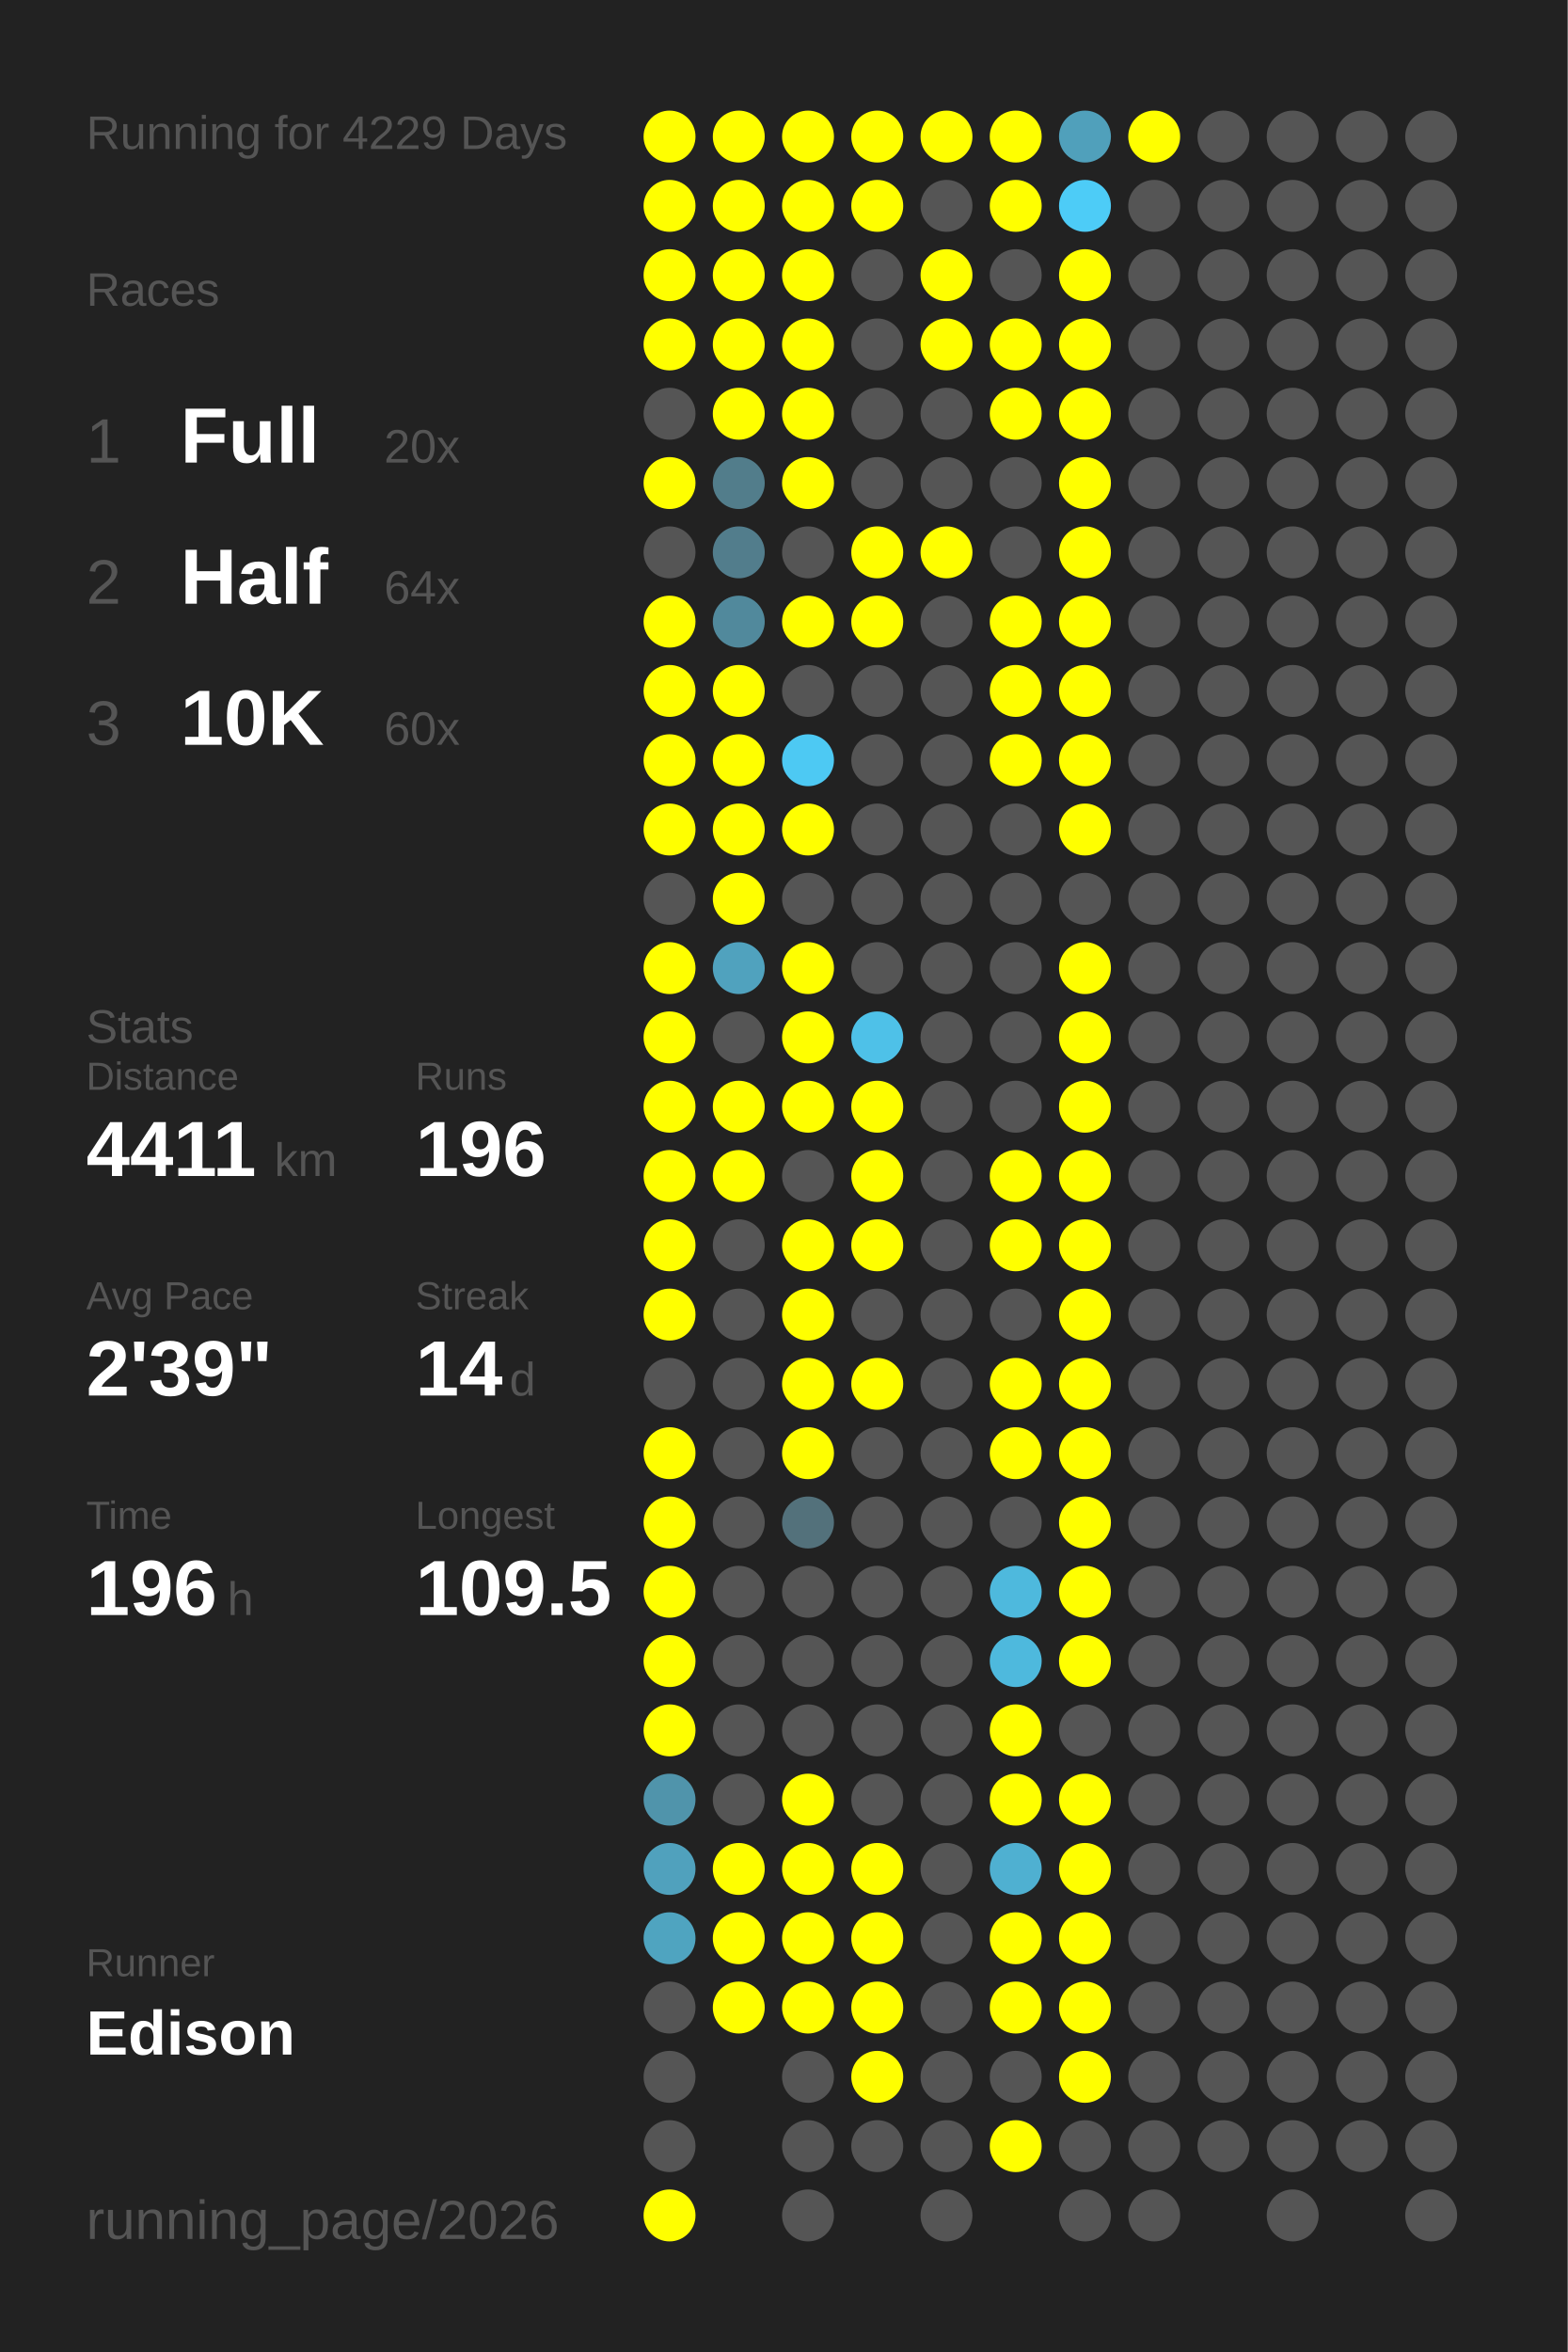
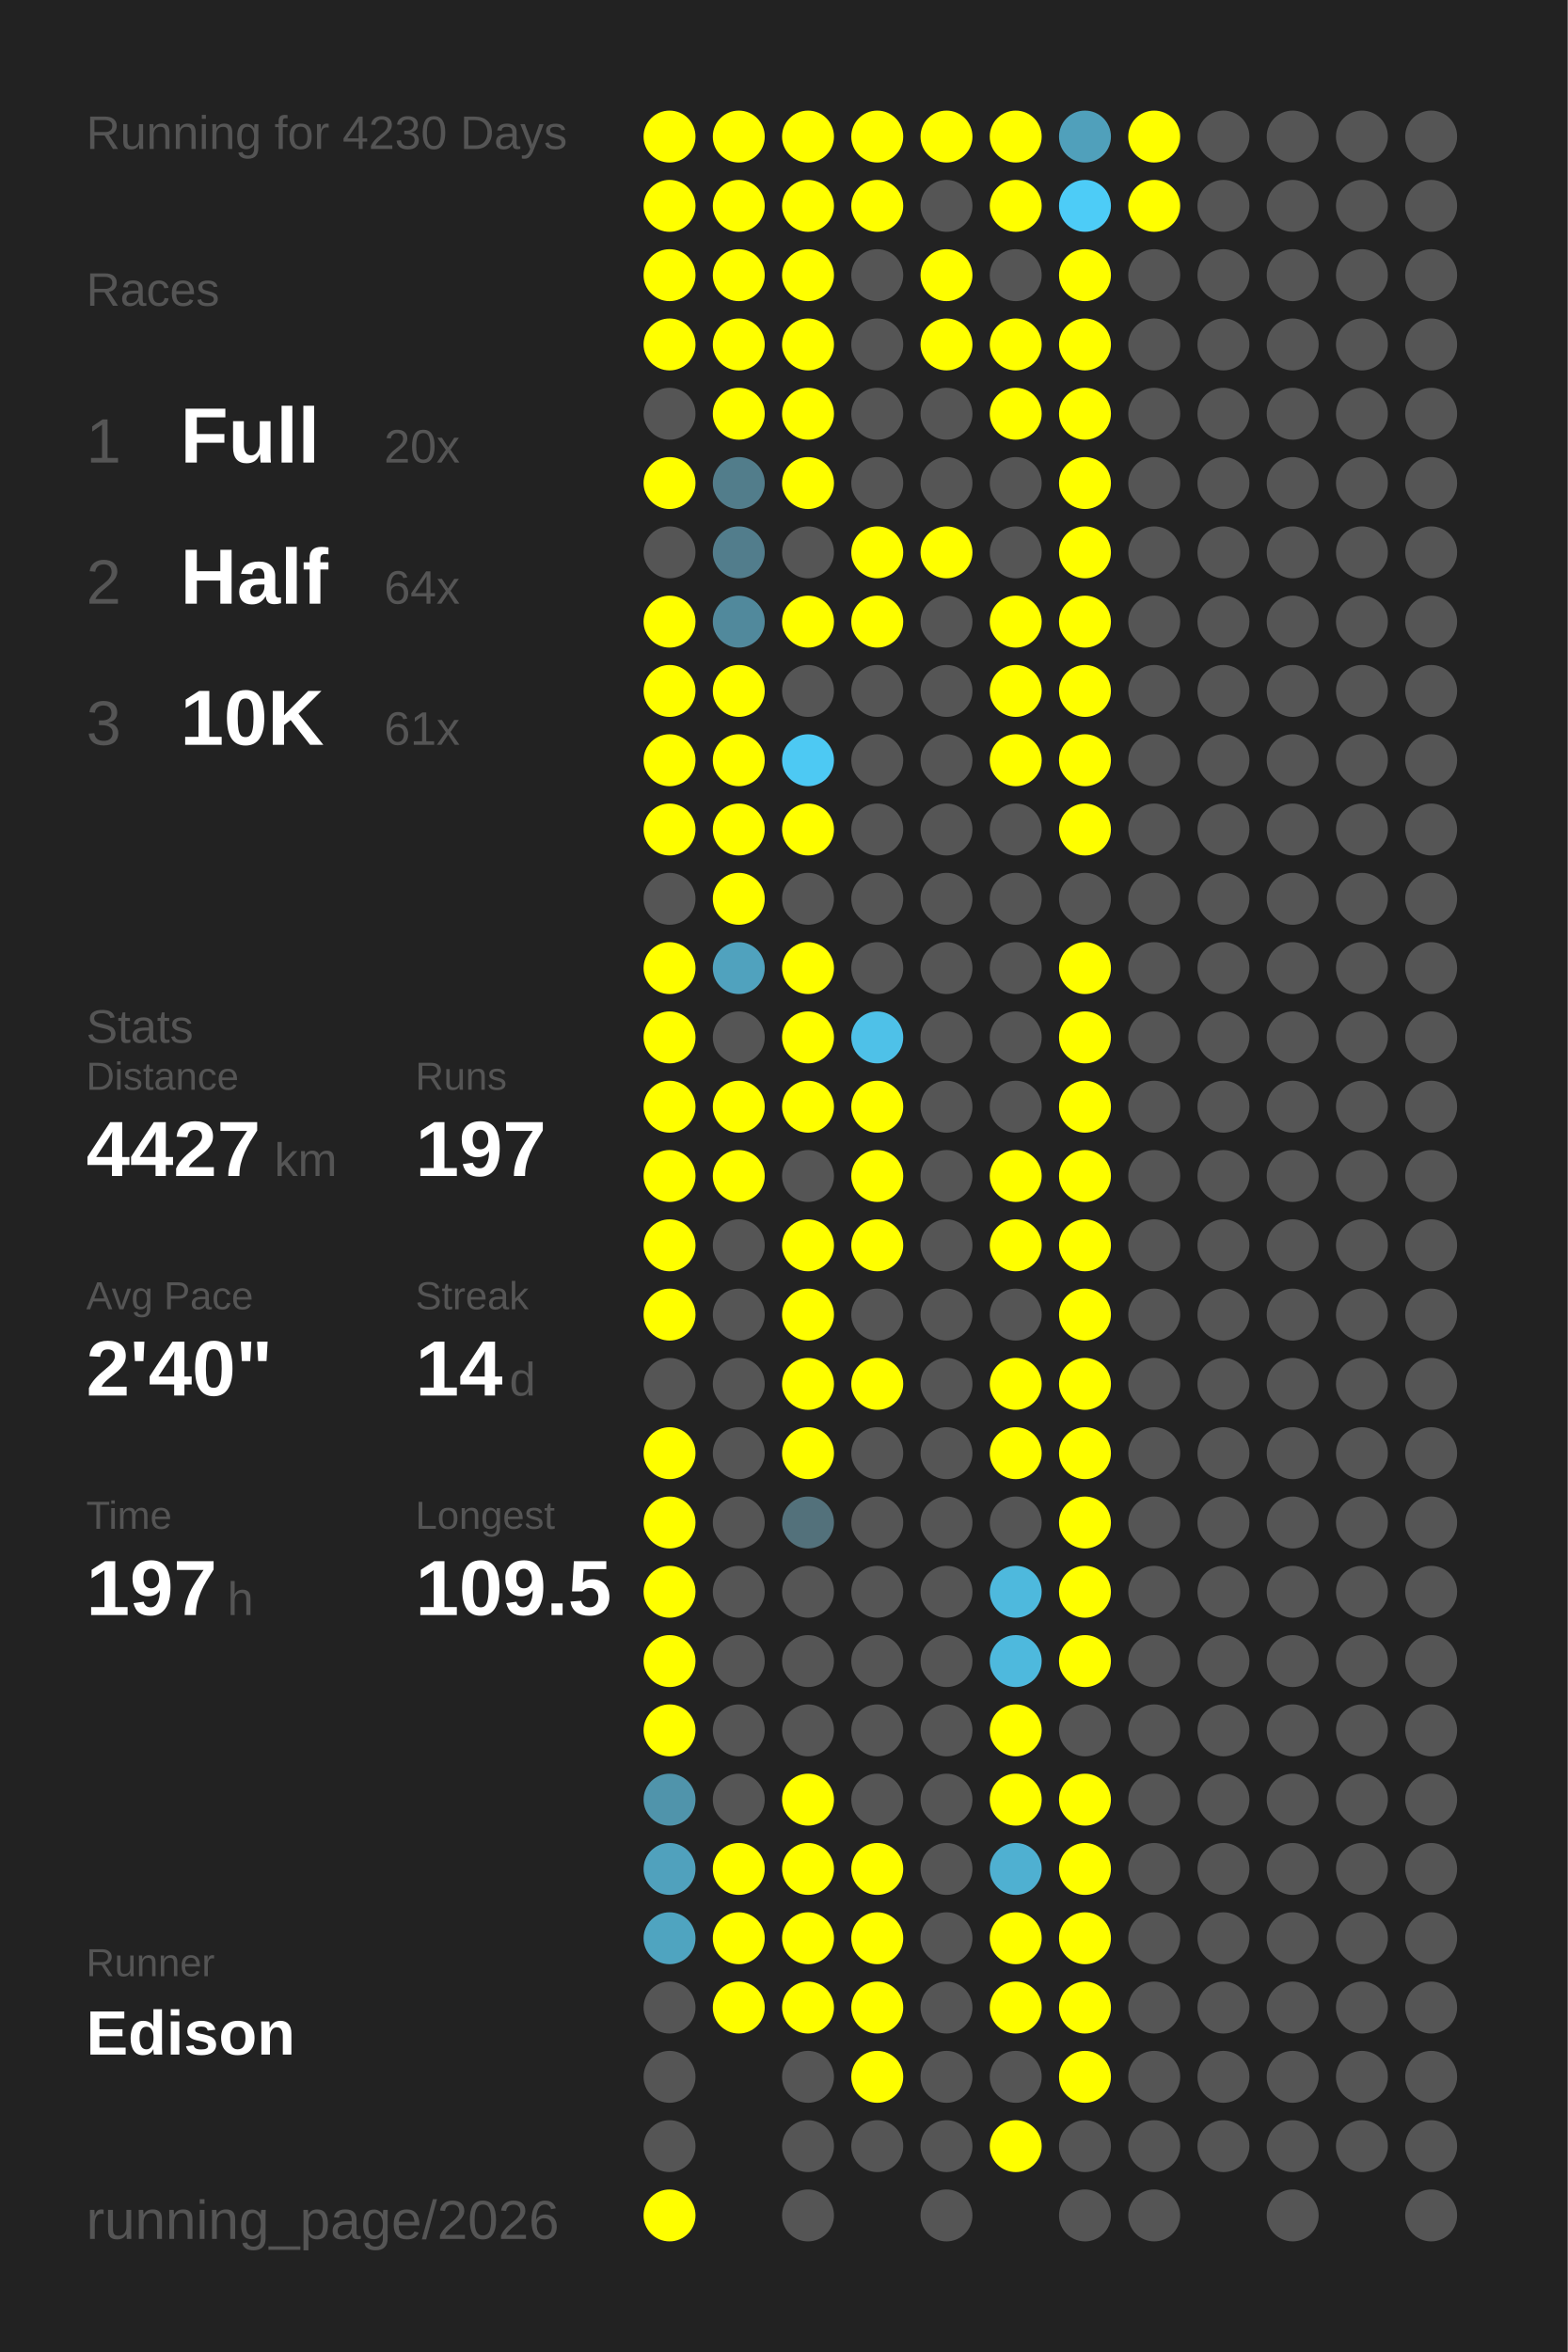
<svg xmlns="http://www.w3.org/2000/svg" baseProfile="full" height="300mm" version="1.1" viewBox="0,0,200,300" width="200mm">
  <defs />
  <rect fill="#222222" height="300" width="200" x="0" y="0" />
-   <text fill="#555555" style="font-size:6px; font-family:Arial;" x="11" y="19">Running for 4229 Days</text>
+   <text fill="#555555" style="font-size:6px; font-family:Arial;" x="11" y="19">Running for 4230 Days</text>
  <text fill="#555555" style="font-size:6px; font-family:Arial;" x="11" y="39">Races</text>
  <text fill="#555555" style="font-size:8px; font-family:Arial;" x="11" y="59">1</text>
  <text fill="#FFFFFF" style="font-size:10px; font-family:Arial; font-weight:bold;" x="23" y="59">Full</text>
  <text fill="#555555" style="font-size:6px; font-family:Arial;" x="49" y="59">20x</text>
  <text fill="#555555" style="font-size:8px; font-family:Arial;" x="11" y="77">2</text>
  <text fill="#FFFFFF" style="font-size:10px; font-family:Arial; font-weight:bold;" x="23" y="77">Half</text>
  <text fill="#555555" style="font-size:6px; font-family:Arial;" x="49" y="77">64x</text>
  <text fill="#555555" style="font-size:8px; font-family:Arial;" x="11" y="95">3</text>
  <text fill="#FFFFFF" style="font-size:10px; font-family:Arial; font-weight:bold;" x="23" y="95">10K</text>
-   <text fill="#555555" style="font-size:6px; font-family:Arial;" x="49" y="95">60x</text>
+   <text fill="#555555" style="font-size:6px; font-family:Arial;" x="49" y="95">61x</text>
  <text fill="#555555" style="font-size:6px; font-family:Arial;" x="11" y="133">Stats</text>
  <text fill="#555555" style="font-size:5px; font-family:Arial;" x="11" y="139">Distance</text>
-   <text fill="#FFFFFF" style="font-size:10px; font-family:Arial; font-weight:bold;" x="11" y="150">4411</text>
+   <text fill="#FFFFFF" style="font-size:10px; font-family:Arial; font-weight:bold;" x="11" y="150">4427</text>
  <text fill="#555555" style="font-size:6px; font-family:Arial;" x="35" y="150">km</text>
  <text fill="#555555" style="font-size:5px; font-family:Arial;" x="53" y="139">Runs</text>
-   <text fill="#FFFFFF" style="font-size:10px; font-family:Arial; font-weight:bold;" x="53" y="150">196</text>
+   <text fill="#FFFFFF" style="font-size:10px; font-family:Arial; font-weight:bold;" x="53" y="150">197</text>
  <text fill="#555555" style="font-size:5px; font-family:Arial;" x="11" y="167">Avg Pace</text>
-   <text fill="#FFFFFF" style="font-size:10px; font-family:Arial; font-weight:bold;" x="11" y="178">2'39"</text>
+   <text fill="#FFFFFF" style="font-size:10px; font-family:Arial; font-weight:bold;" x="11" y="178">2'40"</text>
  <text fill="#555555" style="font-size:5px; font-family:Arial;" x="53" y="167">Streak</text>
  <text fill="#FFFFFF" style="font-size:10px; font-family:Arial; font-weight:bold;" x="53" y="178">14</text>
  <text fill="#555555" style="font-size:6px; font-family:Arial;" x="65" y="178">d</text>
  <text fill="#555555" style="font-size:5px; font-family:Arial;" x="11" y="195">Time</text>
-   <text fill="#FFFFFF" style="font-size:10px; font-family:Arial; font-weight:bold;" x="11" y="206">196</text>
+   <text fill="#FFFFFF" style="font-size:10px; font-family:Arial; font-weight:bold;" x="11" y="206">197</text>
  <text fill="#555555" style="font-size:6px; font-family:Arial;" x="29" y="206">h</text>
  <text fill="#555555" style="font-size:5px; font-family:Arial;" x="53" y="195">Longest</text>
  <text fill="#FFFFFF" style="font-size:10px; font-family:Arial; font-weight:bold;" x="53" y="206">109.5</text>
  <text fill="#555555" style="font-size:5px; font-family:Arial;" x="11" y="252.065">Runner</text>
  <text fill="#FFFFFF" style="font-size:8px; font-family:Arial; font-weight:bold;" x="11" y="262.065">Edison</text>
  <text fill="#555555" style="font-size:7px; font-family:Arial;" x="11" y="285.581">running_page/2026</text>
  <circle cx="85.417" cy="17.419" fill="#FFFF00" r="3.312" />
  <circle cx="85.417" cy="26.258" fill="#FFFF00" r="3.312" />
  <circle cx="85.417" cy="35.097" fill="#FFFF00" r="3.312" />
  <circle cx="85.417" cy="43.935" fill="#FFFF00" r="3.312" />
  <circle cx="85.417" cy="52.774" fill="#555555" r="3.312" />
  <circle cx="85.417" cy="61.613" fill="#FFFF00" r="3.312" />
  <circle cx="85.417" cy="70.452" fill="#555555" r="3.312" />
  <circle cx="85.417" cy="79.29" fill="#FFFF00" r="3.312" />
  <circle cx="85.417" cy="88.129" fill="#FFFF00" r="3.312" />
  <circle cx="85.417" cy="96.968" fill="#FFFF00" r="3.312" />
  <circle cx="85.417" cy="105.806" fill="#FFFF00" r="3.312" />
  <circle cx="85.417" cy="114.645" fill="#555555" r="3.312" />
  <circle cx="85.417" cy="123.484" fill="#FFFF00" r="3.312" />
  <circle cx="85.417" cy="132.323" fill="#FFFF00" r="3.312" />
  <circle cx="85.417" cy="141.161" fill="#FFFF00" r="3.312" />
  <circle cx="85.417" cy="150" fill="#FFFF00" r="3.312" />
  <circle cx="85.417" cy="158.839" fill="#FFFF00" r="3.312" />
  <circle cx="85.417" cy="167.677" fill="#FFFF00" r="3.312" />
  <circle cx="85.417" cy="176.516" fill="#555555" r="3.312" />
  <circle cx="85.417" cy="185.355" fill="#FFFF00" r="3.312" />
  <circle cx="85.417" cy="194.194" fill="#FFFF00" r="3.312" />
  <circle cx="85.417" cy="203.032" fill="#FFFF00" r="3.312" />
  <circle cx="85.417" cy="211.871" fill="#FFFF00" r="3.312" />
  <circle cx="85.417" cy="220.71" fill="#FFFF00" r="3.312" />
  <circle cx="85.417" cy="229.548" fill="#5094ab" r="3.312" />
  <circle cx="85.417" cy="238.387" fill="#50a1bd" r="3.312" />
  <circle cx="85.417" cy="247.226" fill="#4fa4c0" r="3.312" />
  <circle cx="85.417" cy="256.065" fill="#555555" r="3.312" />
  <circle cx="85.417" cy="264.903" fill="#555555" r="3.312" />
  <circle cx="85.417" cy="273.742" fill="#555555" r="3.312" />
  <circle cx="85.417" cy="282.581" fill="#FFFF00" r="3.312" />
  <circle cx="94.25" cy="17.419" fill="#FFFF00" r="3.312" />
  <circle cx="94.25" cy="26.258" fill="#FFFF00" r="3.312" />
  <circle cx="94.25" cy="35.097" fill="#FFFF00" r="3.312" />
  <circle cx="94.25" cy="43.935" fill="#FFFF00" r="3.312" />
  <circle cx="94.25" cy="52.774" fill="#FFFF00" r="3.312" />
  <circle cx="94.25" cy="61.613" fill="#527d8b" r="3.312" />
  <circle cx="94.25" cy="70.452" fill="#527d8c" r="3.312" />
  <circle cx="94.25" cy="79.29" fill="#51899c" r="3.312" />
  <circle cx="94.25" cy="88.129" fill="#FFFF00" r="3.312" />
  <circle cx="94.25" cy="96.968" fill="#FFFF00" r="3.312" />
  <circle cx="94.25" cy="105.806" fill="#FFFF00" r="3.312" />
  <circle cx="94.25" cy="114.645" fill="#FFFF00" r="3.312" />
  <circle cx="94.25" cy="123.484" fill="#50a2be" r="3.312" />
  <circle cx="94.25" cy="132.323" fill="#555555" r="3.312" />
  <circle cx="94.25" cy="141.161" fill="#FFFF00" r="3.312" />
  <circle cx="94.25" cy="150" fill="#FFFF00" r="3.312" />
  <circle cx="94.25" cy="158.839" fill="#555555" r="3.312" />
  <circle cx="94.25" cy="167.677" fill="#555555" r="3.312" />
  <circle cx="94.25" cy="176.516" fill="#555555" r="3.312" />
  <circle cx="94.25" cy="185.355" fill="#555555" r="3.312" />
  <circle cx="94.25" cy="194.194" fill="#555555" r="3.312" />
  <circle cx="94.25" cy="203.032" fill="#555555" r="3.312" />
  <circle cx="94.25" cy="211.871" fill="#555555" r="3.312" />
  <circle cx="94.25" cy="220.71" fill="#555555" r="3.312" />
  <circle cx="94.25" cy="229.548" fill="#555555" r="3.312" />
  <circle cx="94.25" cy="238.387" fill="#FFFF00" r="3.312" />
  <circle cx="94.25" cy="247.226" fill="#FFFF00" r="3.312" />
  <circle cx="94.25" cy="256.065" fill="#FFFF00" r="3.312" />
  <circle cx="103.083" cy="17.419" fill="#FFFF00" r="3.312" />
  <circle cx="103.083" cy="26.258" fill="#FFFF00" r="3.312" />
  <circle cx="103.083" cy="35.097" fill="#FFFF00" r="3.312" />
  <circle cx="103.083" cy="43.935" fill="#FFFF00" r="3.312" />
  <circle cx="103.083" cy="52.774" fill="#FFFF00" r="3.312" />
  <circle cx="103.083" cy="61.613" fill="#FFFF00" r="3.312" />
  <circle cx="103.083" cy="70.452" fill="#555555" r="3.312" />
  <circle cx="103.083" cy="79.29" fill="#FFFF00" r="3.312" />
  <circle cx="103.083" cy="88.129" fill="#555555" r="3.312" />
  <circle cx="103.083" cy="96.968" fill="#4dc9f3" r="3.312" />
  <circle cx="103.083" cy="105.806" fill="#FFFF00" r="3.312" />
  <circle cx="103.083" cy="114.645" fill="#555555" r="3.312" />
  <circle cx="103.083" cy="123.484" fill="#FFFF00" r="3.312" />
  <circle cx="103.083" cy="132.323" fill="#FFFF00" r="3.312" />
  <circle cx="103.083" cy="141.161" fill="#FFFF00" r="3.312" />
  <circle cx="103.083" cy="150" fill="#555555" r="3.312" />
  <circle cx="103.083" cy="158.839" fill="#FFFF00" r="3.312" />
  <circle cx="103.083" cy="167.677" fill="#FFFF00" r="3.312" />
  <circle cx="103.083" cy="176.516" fill="#FFFF00" r="3.312" />
  <circle cx="103.083" cy="185.355" fill="#FFFF00" r="3.312" />
  <circle cx="103.083" cy="194.194" fill="#53717b" r="3.312" />
  <circle cx="103.083" cy="203.032" fill="#555555" r="3.312" />
  <circle cx="103.083" cy="211.871" fill="#555555" r="3.312" />
  <circle cx="103.083" cy="220.71" fill="#555555" r="3.312" />
  <circle cx="103.083" cy="229.548" fill="#FFFF00" r="3.312" />
  <circle cx="103.083" cy="238.387" fill="#FFFF00" r="3.312" />
  <circle cx="103.083" cy="247.226" fill="#FFFF00" r="3.312" />
  <circle cx="103.083" cy="256.065" fill="#FFFF00" r="3.312" />
  <circle cx="103.083" cy="264.903" fill="#555555" r="3.312" />
  <circle cx="103.083" cy="273.742" fill="#555555" r="3.312" />
  <circle cx="103.083" cy="282.581" fill="#555555" r="3.312" />
  <circle cx="111.917" cy="17.419" fill="#FFFF00" r="3.312" />
  <circle cx="111.917" cy="26.258" fill="#FFFF00" r="3.312" />
  <circle cx="111.917" cy="35.097" fill="#555555" r="3.312" />
  <circle cx="111.917" cy="43.935" fill="#555555" r="3.312" />
  <circle cx="111.917" cy="52.774" fill="#555555" r="3.312" />
  <circle cx="111.917" cy="61.613" fill="#555555" r="3.312" />
  <circle cx="111.917" cy="70.452" fill="#FFFF00" r="3.312" />
  <circle cx="111.917" cy="79.29" fill="#FFFF00" r="3.312" />
  <circle cx="111.917" cy="88.129" fill="#555555" r="3.312" />
  <circle cx="111.917" cy="96.968" fill="#555555" r="3.312" />
  <circle cx="111.917" cy="105.806" fill="#555555" r="3.312" />
  <circle cx="111.917" cy="114.645" fill="#555555" r="3.312" />
  <circle cx="111.917" cy="123.484" fill="#555555" r="3.312" />
  <circle cx="111.917" cy="132.323" fill="#4ec1e8" r="3.312" />
  <circle cx="111.917" cy="141.161" fill="#FFFF00" r="3.312" />
  <circle cx="111.917" cy="150" fill="#FFFF00" r="3.312" />
  <circle cx="111.917" cy="158.839" fill="#FFFF00" r="3.312" />
  <circle cx="111.917" cy="167.677" fill="#555555" r="3.312" />
  <circle cx="111.917" cy="176.516" fill="#FFFF00" r="3.312" />
  <circle cx="111.917" cy="185.355" fill="#555555" r="3.312" />
  <circle cx="111.917" cy="194.194" fill="#555555" r="3.312" />
  <circle cx="111.917" cy="203.032" fill="#555555" r="3.312" />
  <circle cx="111.917" cy="211.871" fill="#555555" r="3.312" />
  <circle cx="111.917" cy="220.71" fill="#555555" r="3.312" />
  <circle cx="111.917" cy="229.548" fill="#555555" r="3.312" />
  <circle cx="111.917" cy="238.387" fill="#FFFF00" r="3.312" />
  <circle cx="111.917" cy="247.226" fill="#FFFF00" r="3.312" />
  <circle cx="111.917" cy="256.065" fill="#FFFF00" r="3.312" />
  <circle cx="111.917" cy="264.903" fill="#FFFF00" r="3.312" />
  <circle cx="111.917" cy="273.742" fill="#555555" r="3.312" />
  <circle cx="120.75" cy="17.419" fill="#FFFF00" r="3.312" />
  <circle cx="120.75" cy="26.258" fill="#555555" r="3.312" />
  <circle cx="120.75" cy="35.097" fill="#FFFF00" r="3.312" />
  <circle cx="120.75" cy="43.935" fill="#FFFF00" r="3.312" />
  <circle cx="120.75" cy="52.774" fill="#555555" r="3.312" />
  <circle cx="120.75" cy="61.613" fill="#555555" r="3.312" />
  <circle cx="120.75" cy="70.452" fill="#FFFF00" r="3.312" />
  <circle cx="120.75" cy="79.29" fill="#555555" r="3.312" />
  <circle cx="120.75" cy="88.129" fill="#555555" r="3.312" />
  <circle cx="120.75" cy="96.968" fill="#555555" r="3.312" />
  <circle cx="120.75" cy="105.806" fill="#555555" r="3.312" />
  <circle cx="120.75" cy="114.645" fill="#555555" r="3.312" />
  <circle cx="120.75" cy="123.484" fill="#555555" r="3.312" />
  <circle cx="120.75" cy="132.323" fill="#555555" r="3.312" />
  <circle cx="120.75" cy="141.161" fill="#555555" r="3.312" />
  <circle cx="120.75" cy="150" fill="#555555" r="3.312" />
  <circle cx="120.75" cy="158.839" fill="#555555" r="3.312" />
  <circle cx="120.75" cy="167.677" fill="#555555" r="3.312" />
  <circle cx="120.75" cy="176.516" fill="#555555" r="3.312" />
  <circle cx="120.75" cy="185.355" fill="#555555" r="3.312" />
  <circle cx="120.75" cy="194.194" fill="#555555" r="3.312" />
  <circle cx="120.75" cy="203.032" fill="#555555" r="3.312" />
  <circle cx="120.75" cy="211.871" fill="#555555" r="3.312" />
  <circle cx="120.75" cy="220.71" fill="#555555" r="3.312" />
  <circle cx="120.75" cy="229.548" fill="#555555" r="3.312" />
  <circle cx="120.75" cy="238.387" fill="#555555" r="3.312" />
  <circle cx="120.75" cy="247.226" fill="#555555" r="3.312" />
  <circle cx="120.75" cy="256.065" fill="#555555" r="3.312" />
  <circle cx="120.75" cy="264.903" fill="#555555" r="3.312" />
  <circle cx="120.75" cy="273.742" fill="#555555" r="3.312" />
  <circle cx="120.75" cy="282.581" fill="#555555" r="3.312" />
  <circle cx="129.583" cy="17.419" fill="#FFFF00" r="3.312" />
  <circle cx="129.583" cy="26.258" fill="#FFFF00" r="3.312" />
  <circle cx="129.583" cy="35.097" fill="#555555" r="3.312" />
  <circle cx="129.583" cy="43.935" fill="#FFFF00" r="3.312" />
  <circle cx="129.583" cy="52.774" fill="#FFFF00" r="3.312" />
  <circle cx="129.583" cy="61.613" fill="#555555" r="3.312" />
  <circle cx="129.583" cy="70.452" fill="#555555" r="3.312" />
  <circle cx="129.583" cy="79.29" fill="#FFFF00" r="3.312" />
  <circle cx="129.583" cy="88.129" fill="#FFFF00" r="3.312" />
  <circle cx="129.583" cy="96.968" fill="#FFFF00" r="3.312" />
  <circle cx="129.583" cy="105.806" fill="#555555" r="3.312" />
  <circle cx="129.583" cy="114.645" fill="#555555" r="3.312" />
  <circle cx="129.583" cy="123.484" fill="#555555" r="3.312" />
  <circle cx="129.583" cy="132.323" fill="#555555" r="3.312" />
  <circle cx="129.583" cy="141.161" fill="#555555" r="3.312" />
  <circle cx="129.583" cy="150" fill="#FFFF00" r="3.312" />
  <circle cx="129.583" cy="158.839" fill="#FFFF00" r="3.312" />
  <circle cx="129.583" cy="167.677" fill="#555555" r="3.312" />
  <circle cx="129.583" cy="176.516" fill="#FFFF00" r="3.312" />
  <circle cx="129.583" cy="185.355" fill="#FFFF00" r="3.312" />
  <circle cx="129.583" cy="194.194" fill="#555555" r="3.312" />
  <circle cx="129.583" cy="203.032" fill="#4eb9dd" r="3.312" />
  <circle cx="129.583" cy="211.871" fill="#4eb9dd" r="3.312" />
  <circle cx="129.583" cy="220.71" fill="#FFFF00" r="3.312" />
  <circle cx="129.583" cy="229.548" fill="#FFFF00" r="3.312" />
  <circle cx="129.583" cy="238.387" fill="#4fb0d1" r="3.312" />
  <circle cx="129.583" cy="247.226" fill="#FFFF00" r="3.312" />
  <circle cx="129.583" cy="256.065" fill="#FFFF00" r="3.312" />
  <circle cx="129.583" cy="264.903" fill="#555555" r="3.312" />
  <circle cx="129.583" cy="273.742" fill="#FFFF00" r="3.312" />
  <circle cx="138.417" cy="17.419" fill="#50a0bb" r="3.312" />
  <circle cx="138.417" cy="26.258" fill="#4dccf7" r="3.312" />
  <circle cx="138.417" cy="35.097" fill="#FFFF00" r="3.312" />
  <circle cx="138.417" cy="43.935" fill="#FFFF00" r="3.312" />
  <circle cx="138.417" cy="52.774" fill="#FFFF00" r="3.312" />
  <circle cx="138.417" cy="61.613" fill="#FFFF00" r="3.312" />
  <circle cx="138.417" cy="70.452" fill="#FFFF00" r="3.312" />
  <circle cx="138.417" cy="79.29" fill="#FFFF00" r="3.312" />
  <circle cx="138.417" cy="88.129" fill="#FFFF00" r="3.312" />
  <circle cx="138.417" cy="96.968" fill="#FFFF00" r="3.312" />
  <circle cx="138.417" cy="105.806" fill="#FFFF00" r="3.312" />
  <circle cx="138.417" cy="114.645" fill="#555555" r="3.312" />
  <circle cx="138.417" cy="123.484" fill="#FFFF00" r="3.312" />
  <circle cx="138.417" cy="132.323" fill="#FFFF00" r="3.312" />
  <circle cx="138.417" cy="141.161" fill="#FFFF00" r="3.312" />
  <circle cx="138.417" cy="150" fill="#FFFF00" r="3.312" />
  <circle cx="138.417" cy="158.839" fill="#FFFF00" r="3.312" />
  <circle cx="138.417" cy="167.677" fill="#FFFF00" r="3.312" />
  <circle cx="138.417" cy="176.516" fill="#FFFF00" r="3.312" />
  <circle cx="138.417" cy="185.355" fill="#FFFF00" r="3.312" />
  <circle cx="138.417" cy="194.194" fill="#FFFF00" r="3.312" />
  <circle cx="138.417" cy="203.032" fill="#FFFF00" r="3.312" />
  <circle cx="138.417" cy="211.871" fill="#FFFF00" r="3.312" />
  <circle cx="138.417" cy="220.71" fill="#555555" r="3.312" />
  <circle cx="138.417" cy="229.548" fill="#FFFF00" r="3.312" />
  <circle cx="138.417" cy="238.387" fill="#FFFF00" r="3.312" />
  <circle cx="138.417" cy="247.226" fill="#FFFF00" r="3.312" />
  <circle cx="138.417" cy="256.065" fill="#FFFF00" r="3.312" />
  <circle cx="138.417" cy="264.903" fill="#FFFF00" r="3.312" />
  <circle cx="138.417" cy="273.742" fill="#555555" r="3.312" />
  <circle cx="138.417" cy="282.581" fill="#555555" r="3.312" />
  <circle cx="147.25" cy="17.419" fill="#FFFF00" r="3.312" />
-   <circle cx="147.25" cy="26.258" fill="#555555" r="3.312" />
+   <circle cx="147.25" cy="26.258" fill="#FFFF00" r="3.312" />
  <circle cx="147.25" cy="35.097" fill="#555555" r="3.312" />
  <circle cx="147.25" cy="43.935" fill="#555555" r="3.312" />
  <circle cx="147.25" cy="52.774" fill="#555555" r="3.312" />
  <circle cx="147.25" cy="61.613" fill="#555555" r="3.312" />
  <circle cx="147.25" cy="70.452" fill="#555555" r="3.312" />
  <circle cx="147.25" cy="79.29" fill="#555555" r="3.312" />
  <circle cx="147.25" cy="88.129" fill="#555555" r="3.312" />
  <circle cx="147.25" cy="96.968" fill="#555555" r="3.312" />
  <circle cx="147.25" cy="105.806" fill="#555555" r="3.312" />
  <circle cx="147.25" cy="114.645" fill="#555555" r="3.312" />
  <circle cx="147.25" cy="123.484" fill="#555555" r="3.312" />
  <circle cx="147.25" cy="132.323" fill="#555555" r="3.312" />
  <circle cx="147.25" cy="141.161" fill="#555555" r="3.312" />
  <circle cx="147.25" cy="150" fill="#555555" r="3.312" />
  <circle cx="147.25" cy="158.839" fill="#555555" r="3.312" />
  <circle cx="147.25" cy="167.677" fill="#555555" r="3.312" />
  <circle cx="147.25" cy="176.516" fill="#555555" r="3.312" />
  <circle cx="147.25" cy="185.355" fill="#555555" r="3.312" />
  <circle cx="147.25" cy="194.194" fill="#555555" r="3.312" />
  <circle cx="147.25" cy="203.032" fill="#555555" r="3.312" />
  <circle cx="147.25" cy="211.871" fill="#555555" r="3.312" />
  <circle cx="147.25" cy="220.71" fill="#555555" r="3.312" />
  <circle cx="147.25" cy="229.548" fill="#555555" r="3.312" />
  <circle cx="147.25" cy="238.387" fill="#555555" r="3.312" />
  <circle cx="147.25" cy="247.226" fill="#555555" r="3.312" />
  <circle cx="147.25" cy="256.065" fill="#555555" r="3.312" />
  <circle cx="147.25" cy="264.903" fill="#555555" r="3.312" />
  <circle cx="147.25" cy="273.742" fill="#555555" r="3.312" />
  <circle cx="147.25" cy="282.581" fill="#555555" r="3.312" />
  <circle cx="156.083" cy="17.419" fill="#555555" r="3.312" />
  <circle cx="156.083" cy="26.258" fill="#555555" r="3.312" />
  <circle cx="156.083" cy="35.097" fill="#555555" r="3.312" />
  <circle cx="156.083" cy="43.935" fill="#555555" r="3.312" />
  <circle cx="156.083" cy="52.774" fill="#555555" r="3.312" />
  <circle cx="156.083" cy="61.613" fill="#555555" r="3.312" />
  <circle cx="156.083" cy="70.452" fill="#555555" r="3.312" />
  <circle cx="156.083" cy="79.29" fill="#555555" r="3.312" />
  <circle cx="156.083" cy="88.129" fill="#555555" r="3.312" />
  <circle cx="156.083" cy="96.968" fill="#555555" r="3.312" />
  <circle cx="156.083" cy="105.806" fill="#555555" r="3.312" />
  <circle cx="156.083" cy="114.645" fill="#555555" r="3.312" />
  <circle cx="156.083" cy="123.484" fill="#555555" r="3.312" />
  <circle cx="156.083" cy="132.323" fill="#555555" r="3.312" />
  <circle cx="156.083" cy="141.161" fill="#555555" r="3.312" />
  <circle cx="156.083" cy="150" fill="#555555" r="3.312" />
  <circle cx="156.083" cy="158.839" fill="#555555" r="3.312" />
  <circle cx="156.083" cy="167.677" fill="#555555" r="3.312" />
  <circle cx="156.083" cy="176.516" fill="#555555" r="3.312" />
  <circle cx="156.083" cy="185.355" fill="#555555" r="3.312" />
  <circle cx="156.083" cy="194.194" fill="#555555" r="3.312" />
  <circle cx="156.083" cy="203.032" fill="#555555" r="3.312" />
  <circle cx="156.083" cy="211.871" fill="#555555" r="3.312" />
  <circle cx="156.083" cy="220.71" fill="#555555" r="3.312" />
  <circle cx="156.083" cy="229.548" fill="#555555" r="3.312" />
  <circle cx="156.083" cy="238.387" fill="#555555" r="3.312" />
  <circle cx="156.083" cy="247.226" fill="#555555" r="3.312" />
  <circle cx="156.083" cy="256.065" fill="#555555" r="3.312" />
  <circle cx="156.083" cy="264.903" fill="#555555" r="3.312" />
  <circle cx="156.083" cy="273.742" fill="#555555" r="3.312" />
  <circle cx="164.917" cy="17.419" fill="#555555" r="3.312" />
  <circle cx="164.917" cy="26.258" fill="#555555" r="3.312" />
  <circle cx="164.917" cy="35.097" fill="#555555" r="3.312" />
  <circle cx="164.917" cy="43.935" fill="#555555" r="3.312" />
  <circle cx="164.917" cy="52.774" fill="#555555" r="3.312" />
  <circle cx="164.917" cy="61.613" fill="#555555" r="3.312" />
  <circle cx="164.917" cy="70.452" fill="#555555" r="3.312" />
  <circle cx="164.917" cy="79.29" fill="#555555" r="3.312" />
  <circle cx="164.917" cy="88.129" fill="#555555" r="3.312" />
  <circle cx="164.917" cy="96.968" fill="#555555" r="3.312" />
  <circle cx="164.917" cy="105.806" fill="#555555" r="3.312" />
  <circle cx="164.917" cy="114.645" fill="#555555" r="3.312" />
  <circle cx="164.917" cy="123.484" fill="#555555" r="3.312" />
  <circle cx="164.917" cy="132.323" fill="#555555" r="3.312" />
  <circle cx="164.917" cy="141.161" fill="#555555" r="3.312" />
  <circle cx="164.917" cy="150" fill="#555555" r="3.312" />
  <circle cx="164.917" cy="158.839" fill="#555555" r="3.312" />
  <circle cx="164.917" cy="167.677" fill="#555555" r="3.312" />
  <circle cx="164.917" cy="176.516" fill="#555555" r="3.312" />
  <circle cx="164.917" cy="185.355" fill="#555555" r="3.312" />
  <circle cx="164.917" cy="194.194" fill="#555555" r="3.312" />
  <circle cx="164.917" cy="203.032" fill="#555555" r="3.312" />
  <circle cx="164.917" cy="211.871" fill="#555555" r="3.312" />
  <circle cx="164.917" cy="220.71" fill="#555555" r="3.312" />
  <circle cx="164.917" cy="229.548" fill="#555555" r="3.312" />
  <circle cx="164.917" cy="238.387" fill="#555555" r="3.312" />
  <circle cx="164.917" cy="247.226" fill="#555555" r="3.312" />
  <circle cx="164.917" cy="256.065" fill="#555555" r="3.312" />
  <circle cx="164.917" cy="264.903" fill="#555555" r="3.312" />
  <circle cx="164.917" cy="273.742" fill="#555555" r="3.312" />
  <circle cx="164.917" cy="282.581" fill="#555555" r="3.312" />
  <circle cx="173.75" cy="17.419" fill="#555555" r="3.312" />
  <circle cx="173.75" cy="26.258" fill="#555555" r="3.312" />
  <circle cx="173.75" cy="35.097" fill="#555555" r="3.312" />
  <circle cx="173.75" cy="43.935" fill="#555555" r="3.312" />
  <circle cx="173.75" cy="52.774" fill="#555555" r="3.312" />
  <circle cx="173.75" cy="61.613" fill="#555555" r="3.312" />
  <circle cx="173.75" cy="70.452" fill="#555555" r="3.312" />
  <circle cx="173.75" cy="79.29" fill="#555555" r="3.312" />
  <circle cx="173.75" cy="88.129" fill="#555555" r="3.312" />
  <circle cx="173.75" cy="96.968" fill="#555555" r="3.312" />
  <circle cx="173.75" cy="105.806" fill="#555555" r="3.312" />
  <circle cx="173.75" cy="114.645" fill="#555555" r="3.312" />
  <circle cx="173.75" cy="123.484" fill="#555555" r="3.312" />
  <circle cx="173.75" cy="132.323" fill="#555555" r="3.312" />
  <circle cx="173.75" cy="141.161" fill="#555555" r="3.312" />
  <circle cx="173.75" cy="150" fill="#555555" r="3.312" />
  <circle cx="173.75" cy="158.839" fill="#555555" r="3.312" />
  <circle cx="173.75" cy="167.677" fill="#555555" r="3.312" />
  <circle cx="173.75" cy="176.516" fill="#555555" r="3.312" />
  <circle cx="173.75" cy="185.355" fill="#555555" r="3.312" />
  <circle cx="173.75" cy="194.194" fill="#555555" r="3.312" />
  <circle cx="173.75" cy="203.032" fill="#555555" r="3.312" />
  <circle cx="173.75" cy="211.871" fill="#555555" r="3.312" />
  <circle cx="173.75" cy="220.71" fill="#555555" r="3.312" />
  <circle cx="173.75" cy="229.548" fill="#555555" r="3.312" />
  <circle cx="173.75" cy="238.387" fill="#555555" r="3.312" />
  <circle cx="173.75" cy="247.226" fill="#555555" r="3.312" />
  <circle cx="173.75" cy="256.065" fill="#555555" r="3.312" />
  <circle cx="173.75" cy="264.903" fill="#555555" r="3.312" />
  <circle cx="173.75" cy="273.742" fill="#555555" r="3.312" />
  <circle cx="182.583" cy="17.419" fill="#555555" r="3.312" />
  <circle cx="182.583" cy="26.258" fill="#555555" r="3.312" />
  <circle cx="182.583" cy="35.097" fill="#555555" r="3.312" />
  <circle cx="182.583" cy="43.935" fill="#555555" r="3.312" />
  <circle cx="182.583" cy="52.774" fill="#555555" r="3.312" />
  <circle cx="182.583" cy="61.613" fill="#555555" r="3.312" />
  <circle cx="182.583" cy="70.452" fill="#555555" r="3.312" />
  <circle cx="182.583" cy="79.29" fill="#555555" r="3.312" />
  <circle cx="182.583" cy="88.129" fill="#555555" r="3.312" />
  <circle cx="182.583" cy="96.968" fill="#555555" r="3.312" />
  <circle cx="182.583" cy="105.806" fill="#555555" r="3.312" />
  <circle cx="182.583" cy="114.645" fill="#555555" r="3.312" />
  <circle cx="182.583" cy="123.484" fill="#555555" r="3.312" />
  <circle cx="182.583" cy="132.323" fill="#555555" r="3.312" />
  <circle cx="182.583" cy="141.161" fill="#555555" r="3.312" />
  <circle cx="182.583" cy="150" fill="#555555" r="3.312" />
  <circle cx="182.583" cy="158.839" fill="#555555" r="3.312" />
  <circle cx="182.583" cy="167.677" fill="#555555" r="3.312" />
  <circle cx="182.583" cy="176.516" fill="#555555" r="3.312" />
  <circle cx="182.583" cy="185.355" fill="#555555" r="3.312" />
  <circle cx="182.583" cy="194.194" fill="#555555" r="3.312" />
  <circle cx="182.583" cy="203.032" fill="#555555" r="3.312" />
  <circle cx="182.583" cy="211.871" fill="#555555" r="3.312" />
  <circle cx="182.583" cy="220.71" fill="#555555" r="3.312" />
  <circle cx="182.583" cy="229.548" fill="#555555" r="3.312" />
  <circle cx="182.583" cy="238.387" fill="#555555" r="3.312" />
  <circle cx="182.583" cy="247.226" fill="#555555" r="3.312" />
  <circle cx="182.583" cy="256.065" fill="#555555" r="3.312" />
  <circle cx="182.583" cy="264.903" fill="#555555" r="3.312" />
  <circle cx="182.583" cy="273.742" fill="#555555" r="3.312" />
  <circle cx="182.583" cy="282.581" fill="#555555" r="3.312" />
</svg>
